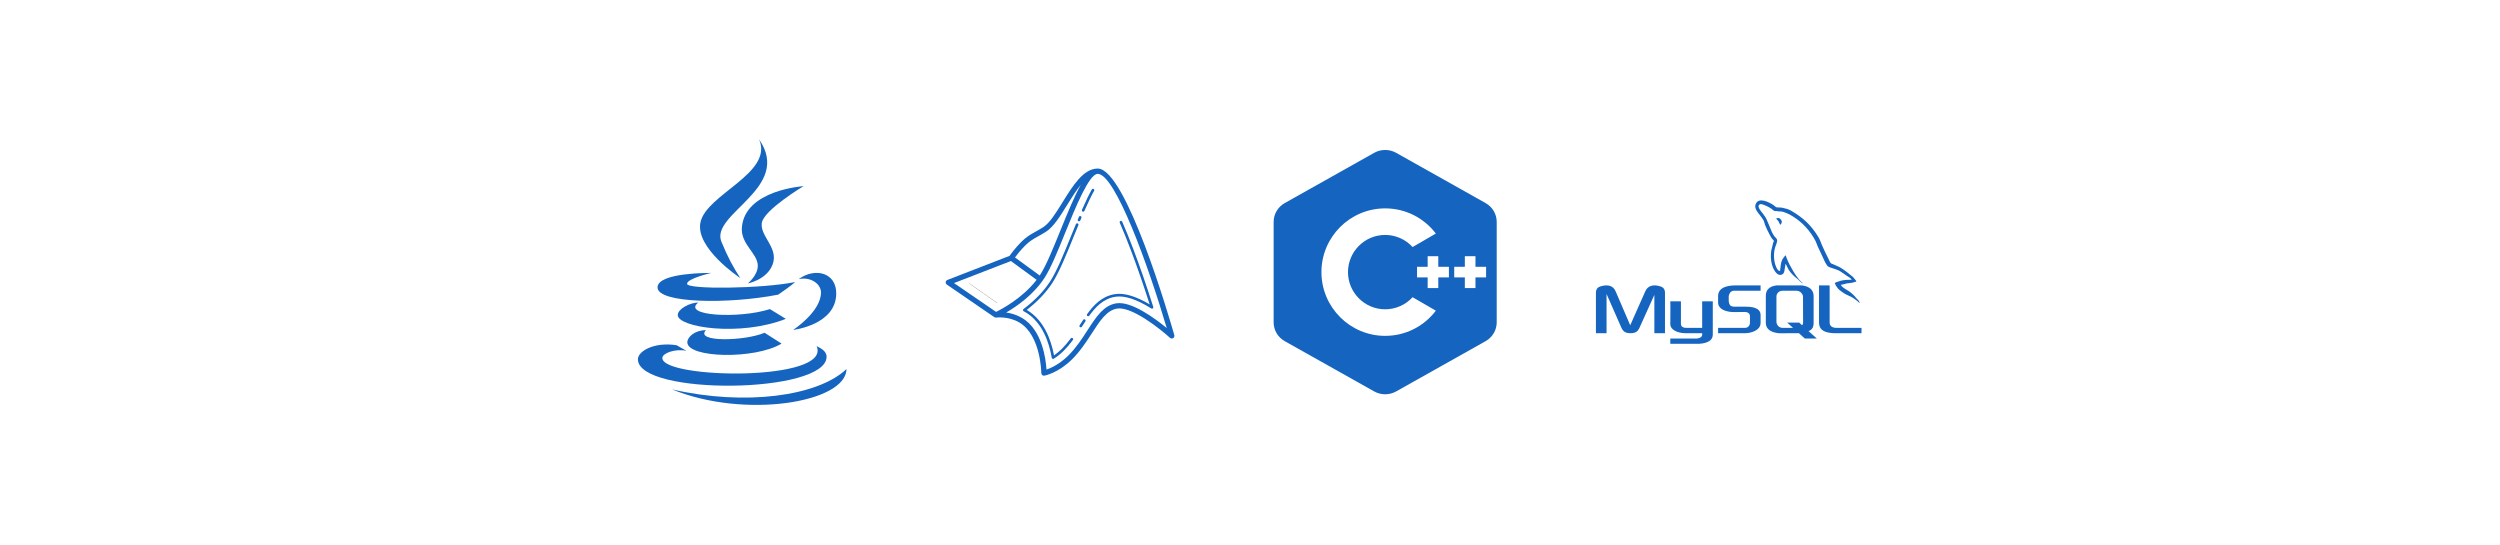
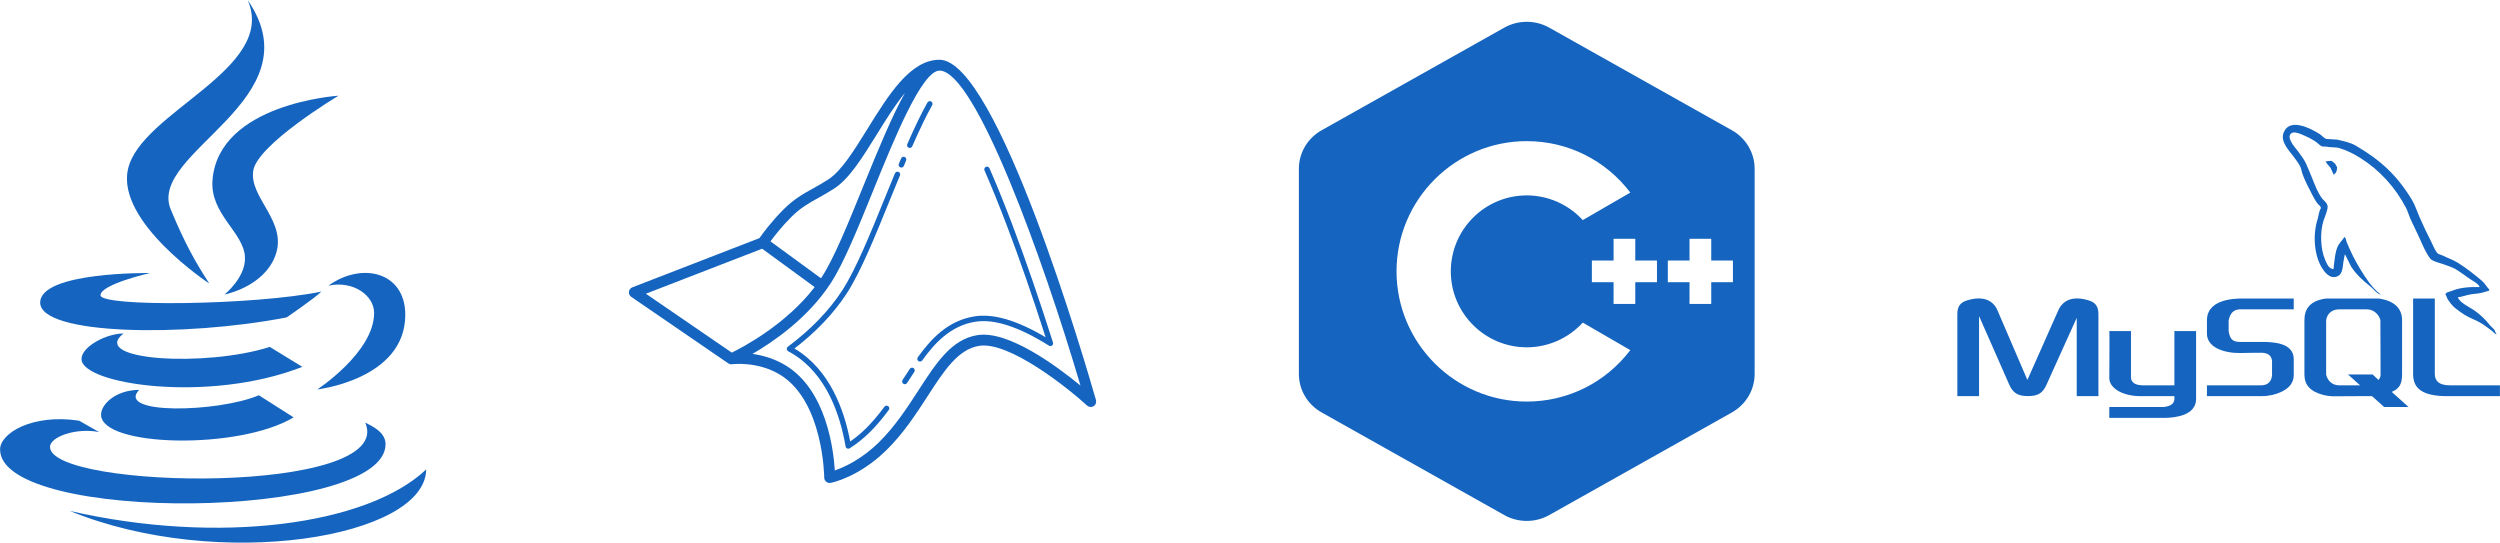
- <svg xmlns="http://www.w3.org/2000/svg" width="2220mm" height="483.289mm" viewBox="0 0 2220 483.289" version="1.1" id="svg5">
+ <svg xmlns="http://www.w3.org/2000/svg" width="34772.055mm" height="7548.615mm" viewBox="0 0 34772.055 7548.616" version="1.1" id="svg5">
  <defs id="defs2" />
-   <g id="layer1" transform="translate(994.4871,99.04171)">
-     <g id="g970" transform="matrix(4,0,0,4,-345.756,-427.8087)" style="stroke-width:0.25">
-       <g id="g876" transform="matrix(0.49,0,0,0.49,58.77851,72.72748)" style="stroke-width:0.51">
-         <g style="fill:#1565c0;fill-opacity:1;stroke-width:0.112" id="g833" transform="matrix(2.406418,0,0,2.406418,116.4657,82.44098)">
-           <path d="m 43.911,12.003 v 0 L 27.069,2.54 c -1.276,-0.717 -2.861,-0.717 -4.138,0 L 6.089,12.003 C 4.801,12.727 4,14.081 4,15.537 v 18.927 c 0,1.455 0.8,2.809 2.089,3.533 l 16.842,9.464 c 0.638,0.358 1.354,0.538 2.069,0.538 0.715,0 1.431,-0.179 2.069,-0.538 L 43.911,37.998 C 45.2,37.272 46,35.918 46,34.463 V 15.537 c 0,-1.456 -0.801,-2.81 -2.089,-3.534 z M 25,37 c -6.617,0 -12,-5.383 -12,-12 0,-6.617 5.383,-12 12,-12 3.78,0 7.275,1.755 9.542,4.741 l -4.38,2.536 C 28.844,18.837 26.973,18 25,18 c -3.86,0 -7,3.14 -7,7 0,3.86 3.14,7 7,7 1.973,0 3.844,-0.837 5.162,-2.277 l 4.38,2.536 C 32.275,35.245 28.78,37 25,37 Z M 37,26 h -2 v 2 h -2 v -2 h -2 v -2 h 2 v -2 h 2 v 2 h 2 z m 7,0 h -2 v 2 h -2 v -2 h -2 v -2 h 2 v -2 h 2 v 2 h 2 z" id="path824" style="fill:#1565c0;fill-opacity:1;stroke-width:0.112" />
+   <g id="layer1" transform="translate(17270.776,3631.704)">
+     <g id="g970" transform="matrix(128,0,0,128,-14637.002,-18110.568)" style="stroke-width:0.008">
+       <g id="g876" transform="matrix(0.49,0,0,0.49,58.77851,72.72748)" style="stroke-width:0.016">
+         <g style="fill:#1565c0;fill-opacity:1;stroke-width:0.004" id="g833" transform="matrix(2.406418,0,0,2.406418,116.4657,82.44098)">
+           <path d="m 43.911,12.003 v 0 L 27.069,2.54 c -1.276,-0.717 -2.861,-0.717 -4.138,0 L 6.089,12.003 C 4.801,12.727 4,14.081 4,15.537 v 18.927 c 0,1.455 0.8,2.809 2.089,3.533 l 16.842,9.464 c 0.638,0.358 1.354,0.538 2.069,0.538 0.715,0 1.431,-0.179 2.069,-0.538 L 43.911,37.998 C 45.2,37.272 46,35.918 46,34.463 V 15.537 c 0,-1.456 -0.801,-2.81 -2.089,-3.534 z M 25,37 c -6.617,0 -12,-5.383 -12,-12 0,-6.617 5.383,-12 12,-12 3.78,0 7.275,1.755 9.542,4.741 l -4.38,2.536 C 28.844,18.837 26.973,18 25,18 c -3.86,0 -7,3.14 -7,7 0,3.86 3.14,7 7,7 1.973,0 3.844,-0.837 5.162,-2.277 l 4.38,2.536 C 32.275,35.245 28.78,37 25,37 Z M 37,26 h -2 v 2 h -2 v -2 h -2 v -2 h 2 v -2 h 2 v 2 h 2 z m 7,0 h -2 v 2 h -2 v -2 h -2 v -2 h 2 v -2 h 2 v 2 h 2 z" id="path824" style="fill:#1565c0;fill-opacity:1;stroke-width:0.004" />
        </g>
-         <g style="fill:#1565c0;fill-opacity:1;stroke-width:0.112" id="g862" transform="matrix(2.406418,0,0,2.406418,-174.8456,82.44656)">
-           <path d="m 24.646,26.121 c -1.302,-2.014 -2.242,-3.68 -3.548,-6.817 -2.208,-5.306 13.433,-10.1 7.087,-19.306 2.75,6.363 -9.863,10.291 -11.034,15.593 -1.076,4.871 7.488,10.53 7.495,10.53 z" id="path835" style="fill:#1565c0;fill-opacity:1;stroke-width:0.112" />
-           <path d="m 24.942,16.583 c -0.251,3.148 2.903,4.828 2.993,7.119 0.073,1.871 -1.885,3.428 -1.885,3.428 0,0 3.552,-0.667 4.662,-3.524 1.231,-3.167 -2.386,-5.331 -2.019,-7.867 0.351,-2.426 7.858,-6.928 7.858,-6.928 0,0 -11.046,0.7 -11.609,7.772 z m 10.683,9.732 c 2.283,-0.492 4.211,0.904 4.211,2.515 0,3.624 -5.236,7.049 -5.236,7.049 0,0 8.108,-0.927 8.108,-6.881 0,-3.933 -3.983,-4.914 -7.083,-2.683 z" id="path837" style="fill:#1565c0;fill-opacity:1;stroke-width:0.112" />
-           <path d="m 31.779,29.24 c 0,0 2.529,-1.73 3.201,-2.376 -6.202,1.264 -20.36,1.432 -20.36,0.337 0,-1.009 4.563,-2.049 4.563,-2.049 0,0 -10.12,-0.139 -10.12,2.726 10e-4,2.991 13.252,3.202 22.716,1.362 z" id="path839" style="fill:#1565c0;fill-opacity:1;stroke-width:0.112" />
-           <path d="m 30.223,31.96 c -5.867,1.878 -16.685,1.276 -13.483,-1.238 -1.554,0 -3.87,1.202 -3.87,2.357 0,2.325 11.693,4.115 20.349,0.719 z" id="path841" style="fill:#1565c0;fill-opacity:1;stroke-width:0.112" />
-           <path d="m 18.18,35.922 c -2.128,0 -3.509,1.315 -3.509,2.28 0,2.985 12.708,3.286 17.744,0.251 l -3.2,-2.037 C 25.454,38.007 16.008,38.222 18.18,35.922 Z" id="path843" style="fill:#1565c0;fill-opacity:1;stroke-width:0.112" />
-           <path d="m 40.89,40.924 c 0,-1.167 -1.374,-1.721 -1.87,-1.986 2.901,6.718 -29.052,6.196 -29.052,2.233 0,-0.904 2.347,-1.787 4.525,-1.365 L 12.645,38.757 C 8.31,38.102 5.366,39.928 5.366,41.405 5.365,48.281 40.89,47.95 40.89,40.924 Z" id="path845" style="fill:#1565c0;fill-opacity:1;stroke-width:0.112" />
-           <path d="m 44.635,43.25 c -5.4,5.119 -19.089,6.984 -32.853,3.823 13.763,5.631 32.785,2.463 32.853,-3.823 z" id="path847" style="fill:#1565c0;fill-opacity:1;stroke-width:0.112" />
+         <g style="fill:#1565c0;fill-opacity:1;stroke-width:0.004" id="g862" transform="matrix(2.406418,0,0,2.406418,-174.8456,82.44656)">
+           <path d="m 24.646,26.121 c -1.302,-2.014 -2.242,-3.68 -3.548,-6.817 -2.208,-5.306 13.433,-10.1 7.087,-19.306 2.75,6.363 -9.863,10.291 -11.034,15.593 -1.076,4.871 7.488,10.53 7.495,10.53 z" id="path835" style="fill:#1565c0;fill-opacity:1;stroke-width:0.004" />
+           <path d="m 24.942,16.583 c -0.251,3.148 2.903,4.828 2.993,7.119 0.073,1.871 -1.885,3.428 -1.885,3.428 0,0 3.552,-0.667 4.662,-3.524 1.231,-3.167 -2.386,-5.331 -2.019,-7.867 0.351,-2.426 7.858,-6.928 7.858,-6.928 0,0 -11.046,0.7 -11.609,7.772 z m 10.683,9.732 c 2.283,-0.492 4.211,0.904 4.211,2.515 0,3.624 -5.236,7.049 -5.236,7.049 0,0 8.108,-0.927 8.108,-6.881 0,-3.933 -3.983,-4.914 -7.083,-2.683 z" id="path837" style="fill:#1565c0;fill-opacity:1;stroke-width:0.004" />
+           <path d="m 31.779,29.24 c 0,0 2.529,-1.73 3.201,-2.376 -6.202,1.264 -20.36,1.432 -20.36,0.337 0,-1.009 4.563,-2.049 4.563,-2.049 0,0 -10.12,-0.139 -10.12,2.726 10e-4,2.991 13.252,3.202 22.716,1.362 z" id="path839" style="fill:#1565c0;fill-opacity:1;stroke-width:0.004" />
+           <path d="m 30.223,31.96 c -5.867,1.878 -16.685,1.276 -13.483,-1.238 -1.554,0 -3.87,1.202 -3.87,2.357 0,2.325 11.693,4.115 20.349,0.719 z" id="path841" style="fill:#1565c0;fill-opacity:1;stroke-width:0.004" />
+           <path d="m 18.18,35.922 c -2.128,0 -3.509,1.315 -3.509,2.28 0,2.985 12.708,3.286 17.744,0.251 l -3.2,-2.037 C 25.454,38.007 16.008,38.222 18.18,35.922 Z" id="path843" style="fill:#1565c0;fill-opacity:1;stroke-width:0.004" />
+           <path d="m 40.89,40.924 c 0,-1.167 -1.374,-1.721 -1.87,-1.986 2.901,6.718 -29.052,6.196 -29.052,2.233 0,-0.904 2.347,-1.787 4.525,-1.365 L 12.645,38.757 C 8.31,38.102 5.366,39.928 5.366,41.405 5.365,48.281 40.89,47.95 40.89,40.924 Z" id="path845" style="fill:#1565c0;fill-opacity:1;stroke-width:0.004" />
+           <path d="m 44.635,43.25 c -5.4,5.119 -19.089,6.984 -32.853,3.823 13.763,5.631 32.785,2.463 32.853,-3.823 z" id="path847" style="fill:#1565c0;fill-opacity:1;stroke-width:0.004" />
        </g>
-         <g style="fill:#1565c0;fill-opacity:1;stroke-width:0.112" id="g894" transform="matrix(1.203209,0,0,1.203209,-29.70455,83.6457)">
-           <path d="M 92.087,72.725 C 90.252,66.305 73.86,10 63.25,10 c -5.383,0 -9.383,6.454 -13.251,12.696 -2.481,4.004 -4.825,7.786 -7.208,9.336 -1.034,0.673 -1.965,1.19 -2.865,1.69 -1.808,1.004 -3.515,1.953 -5.415,3.854 -2.288,2.287 -3.926,4.543 -4.453,5.299 L 6.639,51.942 c -0.346,0.134 -0.589,0.449 -0.632,0.817 -0.043,0.368 0.122,0.73 0.428,0.94 L 24.31,65.95 24.313,65.945 c 0.2,0.137 0.446,0.205 0.699,0.171 0.045,-0.006 4.631,-0.601 8.789,1.894 8.058,4.834 8.199,18.852 8.199,18.993 10e-4,0.296 0.134,0.578 0.362,0.767 C 42.543,87.92 42.77,88 43,88 c 0.062,0 0.122,-0.005 0.183,-0.017 0.211,-0.039 5.209,-1.017 10.375,-6.125 3.115,-3.081 5.441,-6.676 7.493,-9.848 3.008,-4.65 5.605,-8.666 9.508,-9.283 5.492,-0.87 16.224,7.653 19.891,11.01 0.33,0.302 0.819,0.348 1.202,0.113 0.379,-0.235 0.557,-0.694 0.435,-1.125 z M 35.925,38.99 c 1.703,-1.703 3.218,-2.545 4.973,-3.52 0.93,-0.517 1.892,-1.051 2.984,-1.762 2.757,-1.793 5.215,-5.76 7.817,-9.958 1.683,-2.715 3.393,-5.466 5.176,-7.627 -2.265,4.03 -4.73,9.912 -7.708,17.257 -2.745,6.77 -5.337,13.164 -7.618,16.675 -0.048,0.074 -0.099,0.145 -0.147,0.218 l -9.308,-6.802 c 0.717,-0.978 2.085,-2.736 3.831,-4.481 z M 24.967,63.975 9.13,53.123 30.558,44.826 40.239,51.9 c -5.316,6.924 -13.23,11.08 -15.272,12.075 z m 45.279,-3.224 c -4.784,0.757 -7.606,5.12 -10.874,10.172 -1.997,3.086 -4.26,6.584 -7.221,9.512 -3.299,3.262 -6.543,4.69 -8.2,5.255 C 43.721,81.87 42.398,70.835 34.83,66.294 32.731,65.035 30.562,64.46 28.775,64.214 32.702,61.941 39.055,57.564 43.226,51.143 45.611,47.471 48.238,40.991 51.02,34.13 54.807,24.791 59.992,12 63.25,12 69.801,12 82.231,46.33 89.228,70.05 84.85,66.453 75.932,59.849 70.246,60.751 Z" id="path864" style="fill:#1565c0;fill-opacity:1;stroke-width:0.112" />
-           <path d="m 57.765,26.25 c -0.067,0 -0.136,-0.014 -0.201,-0.042 -0.253,-0.111 -0.367,-0.406 -0.257,-0.659 1.458,-3.323 2.675,-5.833 3.721,-7.671 0.136,-0.24 0.44,-0.325 0.682,-0.188 0.24,0.136 0.324,0.442 0.188,0.682 -1.028,1.809 -2.23,4.288 -3.674,7.579 -0.083,0.187 -0.267,0.299 -0.459,0.299 z" id="path866" style="fill:#1565c0;fill-opacity:1;stroke-width:0.112" />
-           <path d="m 56.213,29.875 c -0.064,0 -0.131,-0.013 -0.193,-0.039 -0.255,-0.107 -0.375,-0.4 -0.268,-0.655 l 0.423,-1.001 c 0.107,-0.255 0.399,-0.372 0.655,-0.266 0.254,0.108 0.373,0.401 0.265,0.655 l -0.421,0.999 c -0.08,0.192 -0.266,0.307 -0.461,0.307 z" id="path868" style="fill:#1565c0;fill-opacity:1;stroke-width:0.112" />
-           <path d="m 46.432,81.686 c -0.069,0 -0.139,-0.014 -0.204,-0.043 C 46.076,81.575 45.967,81.435 45.939,81.27 44.965,75.564 42.47,67.963 36.117,64.151 35.868,64.002 35.618,63.86 35.369,63.727 c -0.151,-0.081 -0.25,-0.232 -0.264,-0.403 -0.013,-0.17 0.063,-0.336 0.199,-0.438 4.226,-3.158 7.597,-6.65 10.02,-10.38 2.516,-3.874 5.186,-10.461 8.014,-17.436 0.403,-0.997 0.824,-2.014 1.282,-3.123 l 0.419,-1.013 c 0.105,-0.255 0.397,-0.374 0.652,-0.271 0.256,0.105 0.377,0.398 0.271,0.653 l -0.418,1.013 c -0.458,1.107 -0.878,2.123 -1.281,3.117 -2.846,7.02 -5.533,13.65 -8.102,17.604 -2.368,3.647 -5.612,7.067 -9.648,10.173 0.039,0.023 0.078,0.046 0.117,0.07 6.401,3.84 9.062,11.245 10.16,17.059 1.012,-0.693 1.984,-1.5 2.9,-2.406 1.135,-1.122 2.248,-2.428 3.405,-3.994 0.166,-0.222 0.48,-0.268 0.699,-0.104 0.223,0.164 0.27,0.477 0.105,0.699 -1.188,1.607 -2.335,2.952 -3.507,4.11 -1.154,1.142 -2.397,2.135 -3.695,2.952 -0.08,0.051 -0.173,0.077 -0.265,0.077 z" id="path870" style="fill:#1565c0;fill-opacity:1;stroke-width:0.112" />
-           <path fill="#000000" d="m 58.186,67.25 c -0.445,0.671 -0.888,1.355 -1.334,2.044" id="path872" style="fill:#1565c0;fill-opacity:1;stroke-width:0.112" />
-           <path d="m 56.853,69.794 c -0.094,0 -0.188,-0.026 -0.271,-0.08 -0.231,-0.15 -0.298,-0.459 -0.148,-0.691 0.446,-0.691 0.89,-1.376 1.338,-2.049 0.152,-0.231 0.463,-0.292 0.693,-0.14 0.229,0.153 0.292,0.463 0.139,0.693 -0.444,0.669 -0.886,1.352 -1.33,2.039 -0.097,0.147 -0.258,0.228 -0.421,0.228 z" id="path874" style="fill:#1565c0;fill-opacity:1;stroke-width:0.112" />
-           <path d="m 59.651,65.625 c -0.102,0 -0.204,-0.031 -0.293,-0.095 -0.224,-0.162 -0.274,-0.475 -0.112,-0.698 2.378,-3.286 5.479,-6.751 10.453,-7.537 3.479,-0.555 7.834,0.723 13.106,3.852 -2.395,-7.483 -4.786,-14.379 -7.116,-20.514 -1.432,-3.77 -2.826,-7.213 -4.146,-10.234 -0.11,-0.253 0.005,-0.548 0.258,-0.658 0.254,-0.111 0.548,0.004 0.658,0.258 1.327,3.036 2.729,6.495 4.166,10.279 2.468,6.5 5.005,13.849 7.541,21.843 0.063,0.2 -0.005,0.418 -0.171,0.547 -0.165,0.128 -0.395,0.14 -0.571,0.028 -5.565,-3.497 -10.084,-4.964 -13.568,-4.413 -4.612,0.729 -7.542,4.017 -9.799,7.136 -0.098,0.134 -0.251,0.206 -0.406,0.206 z" id="path876" style="fill:#1565c0;fill-opacity:1;stroke-width:0.112" />
-           <line x1="14.875" x2="25.375" y1="53.25" y2="60.625" fill="#000000" stroke="#000000" stroke-linecap="round" stroke-linejoin="round" stroke-miterlimit="10" id="line878" style="fill:#1565c0;fill-opacity:1;stroke-width:0.056" />
+         <g style="fill:#1565c0;fill-opacity:1;stroke-width:0.004" id="g894" transform="matrix(1.203209,0,0,1.203209,-29.70455,83.6457)">
+           <path d="M 92.087,72.725 C 90.252,66.305 73.86,10 63.25,10 c -5.383,0 -9.383,6.454 -13.251,12.696 -2.481,4.004 -4.825,7.786 -7.208,9.336 -1.034,0.673 -1.965,1.19 -2.865,1.69 -1.808,1.004 -3.515,1.953 -5.415,3.854 -2.288,2.287 -3.926,4.543 -4.453,5.299 L 6.639,51.942 c -0.346,0.134 -0.589,0.449 -0.632,0.817 -0.043,0.368 0.122,0.73 0.428,0.94 L 24.31,65.95 24.313,65.945 c 0.2,0.137 0.446,0.205 0.699,0.171 0.045,-0.006 4.631,-0.601 8.789,1.894 8.058,4.834 8.199,18.852 8.199,18.993 10e-4,0.296 0.134,0.578 0.362,0.767 C 42.543,87.92 42.77,88 43,88 c 0.062,0 0.122,-0.005 0.183,-0.017 0.211,-0.039 5.209,-1.017 10.375,-6.125 3.115,-3.081 5.441,-6.676 7.493,-9.848 3.008,-4.65 5.605,-8.666 9.508,-9.283 5.492,-0.87 16.224,7.653 19.891,11.01 0.33,0.302 0.819,0.348 1.202,0.113 0.379,-0.235 0.557,-0.694 0.435,-1.125 z M 35.925,38.99 c 1.703,-1.703 3.218,-2.545 4.973,-3.52 0.93,-0.517 1.892,-1.051 2.984,-1.762 2.757,-1.793 5.215,-5.76 7.817,-9.958 1.683,-2.715 3.393,-5.466 5.176,-7.627 -2.265,4.03 -4.73,9.912 -7.708,17.257 -2.745,6.77 -5.337,13.164 -7.618,16.675 -0.048,0.074 -0.099,0.145 -0.147,0.218 l -9.308,-6.802 c 0.717,-0.978 2.085,-2.736 3.831,-4.481 z M 24.967,63.975 9.13,53.123 30.558,44.826 40.239,51.9 c -5.316,6.924 -13.23,11.08 -15.272,12.075 z m 45.279,-3.224 c -4.784,0.757 -7.606,5.12 -10.874,10.172 -1.997,3.086 -4.26,6.584 -7.221,9.512 -3.299,3.262 -6.543,4.69 -8.2,5.255 C 43.721,81.87 42.398,70.835 34.83,66.294 32.731,65.035 30.562,64.46 28.775,64.214 32.702,61.941 39.055,57.564 43.226,51.143 45.611,47.471 48.238,40.991 51.02,34.13 54.807,24.791 59.992,12 63.25,12 69.801,12 82.231,46.33 89.228,70.05 84.85,66.453 75.932,59.849 70.246,60.751 Z" id="path864" style="fill:#1565c0;fill-opacity:1;stroke-width:0.004" />
+           <path d="m 57.765,26.25 c -0.067,0 -0.136,-0.014 -0.201,-0.042 -0.253,-0.111 -0.367,-0.406 -0.257,-0.659 1.458,-3.323 2.675,-5.833 3.721,-7.671 0.136,-0.24 0.44,-0.325 0.682,-0.188 0.24,0.136 0.324,0.442 0.188,0.682 -1.028,1.809 -2.23,4.288 -3.674,7.579 -0.083,0.187 -0.267,0.299 -0.459,0.299 z" id="path866" style="fill:#1565c0;fill-opacity:1;stroke-width:0.004" />
+           <path d="m 56.213,29.875 c -0.064,0 -0.131,-0.013 -0.193,-0.039 -0.255,-0.107 -0.375,-0.4 -0.268,-0.655 l 0.423,-1.001 c 0.107,-0.255 0.399,-0.372 0.655,-0.266 0.254,0.108 0.373,0.401 0.265,0.655 l -0.421,0.999 c -0.08,0.192 -0.266,0.307 -0.461,0.307 z" id="path868" style="fill:#1565c0;fill-opacity:1;stroke-width:0.004" />
+           <path d="m 46.432,81.686 c -0.069,0 -0.139,-0.014 -0.204,-0.043 C 46.076,81.575 45.967,81.435 45.939,81.27 44.965,75.564 42.47,67.963 36.117,64.151 35.868,64.002 35.618,63.86 35.369,63.727 c -0.151,-0.081 -0.25,-0.232 -0.264,-0.403 -0.013,-0.17 0.063,-0.336 0.199,-0.438 4.226,-3.158 7.597,-6.65 10.02,-10.38 2.516,-3.874 5.186,-10.461 8.014,-17.436 0.403,-0.997 0.824,-2.014 1.282,-3.123 l 0.419,-1.013 c 0.105,-0.255 0.397,-0.374 0.652,-0.271 0.256,0.105 0.377,0.398 0.271,0.653 l -0.418,1.013 c -0.458,1.107 -0.878,2.123 -1.281,3.117 -2.846,7.02 -5.533,13.65 -8.102,17.604 -2.368,3.647 -5.612,7.067 -9.648,10.173 0.039,0.023 0.078,0.046 0.117,0.07 6.401,3.84 9.062,11.245 10.16,17.059 1.012,-0.693 1.984,-1.5 2.9,-2.406 1.135,-1.122 2.248,-2.428 3.405,-3.994 0.166,-0.222 0.48,-0.268 0.699,-0.104 0.223,0.164 0.27,0.477 0.105,0.699 -1.188,1.607 -2.335,2.952 -3.507,4.11 -1.154,1.142 -2.397,2.135 -3.695,2.952 -0.08,0.051 -0.173,0.077 -0.265,0.077 z" id="path870" style="fill:#1565c0;fill-opacity:1;stroke-width:0.004" />
+           <path fill="#000000" d="m 58.186,67.25 c -0.445,0.671 -0.888,1.355 -1.334,2.044" id="path872" style="fill:#1565c0;fill-opacity:1;stroke-width:0.004" />
+           <path d="m 56.853,69.794 c -0.094,0 -0.188,-0.026 -0.271,-0.08 -0.231,-0.15 -0.298,-0.459 -0.148,-0.691 0.446,-0.691 0.89,-1.376 1.338,-2.049 0.152,-0.231 0.463,-0.292 0.693,-0.14 0.229,0.153 0.292,0.463 0.139,0.693 -0.444,0.669 -0.886,1.352 -1.33,2.039 -0.097,0.147 -0.258,0.228 -0.421,0.228 z" id="path874" style="fill:#1565c0;fill-opacity:1;stroke-width:0.004" />
+           <path d="m 59.651,65.625 c -0.102,0 -0.204,-0.031 -0.293,-0.095 -0.224,-0.162 -0.274,-0.475 -0.112,-0.698 2.378,-3.286 5.479,-6.751 10.453,-7.537 3.479,-0.555 7.834,0.723 13.106,3.852 -2.395,-7.483 -4.786,-14.379 -7.116,-20.514 -1.432,-3.77 -2.826,-7.213 -4.146,-10.234 -0.11,-0.253 0.005,-0.548 0.258,-0.658 0.254,-0.111 0.548,0.004 0.658,0.258 1.327,3.036 2.729,6.495 4.166,10.279 2.468,6.5 5.005,13.849 7.541,21.843 0.063,0.2 -0.005,0.418 -0.171,0.547 -0.165,0.128 -0.395,0.14 -0.571,0.028 -5.565,-3.497 -10.084,-4.964 -13.568,-4.413 -4.612,0.729 -7.542,4.017 -9.799,7.136 -0.098,0.134 -0.251,0.206 -0.406,0.206 z" id="path876" style="fill:#1565c0;fill-opacity:1;stroke-width:0.004" />
+           <line x1="14.875" x2="25.375" y1="53.25" y2="60.625" fill="#000000" stroke="#000000" stroke-linecap="round" stroke-linejoin="round" stroke-miterlimit="10" id="line878" style="fill:#1565c0;fill-opacity:1;stroke-width:0.002" />
        </g>
-         <g style="fill:#1565c0;fill-opacity:1;stroke-width:0.112" id="g923" transform="matrix(2.406418,0,0,2.406418,272.1159,90.8676)">
-           <path d="m -0.738,-88.593 h 2 v -7.381 l 2.778,6.31 c 0.343,0.787 0.811,1.065 1.731,1.065 0.92,0 1.37,-0.278 1.713,-1.065 l 2.778,-6.148 v 7.219 h 2 v -7.561 c 0,-0.726 -0.289,-1.078 -0.884,-1.259 -1.424,-0.448 -2.38,-0.061 -2.813,0.908 l -2.849,6.417 -2.759,-6.417 c -0.415,-0.969 -1.388,-1.356 -2.813,-0.908 -0.595,0.181 -0.884,0.533 -0.884,1.259 v 7.561 z" transform="translate(0.738,121.593)" id="path896" style="fill:#1565c0;fill-opacity:1;stroke-width:0.112" />
-           <path d="m -86.444,-115.416 h 2 v 4.224 c -0.016,0.208 0.067,0.761 1.031,0.776 0.492,0.008 2.939,0 2.969,0 v -5 h 2 c 0.008,0 0,6.217 0,6.243 0.01,1.533 -1.904,1.731 -2.785,1.757 h -5.215 v -1 c 0.01,0 4.987,10e-4 5.001,0 1.133,-0.12 0.999,-0.744 0.999,-0.933 v -0.067 h -3.137 c -1.74,-0.016 -2.849,-0.782 -2.862,-1.656 -0.001,-0.081 0.038,-4.306 -0.001,-4.344 z" transform="translate(100.444,142.416)" id="path898" style="fill:#1565c0;fill-opacity:1;stroke-width:0.112" />
-           <path d="m -148.496,-91.557 h 5.008 c 0.656,0 1.294,-0.137 1.8,-0.375 0.844,-0.387 1.192,-0.912 1.192,-1.6 v -1.425 c 0,-1.538 -1.906,-1.6 -3,-1.6 h -2 c -0.787,0 -0.906,-0.475 -1,-1 v -1 c 0.094,-0.4 0.269,-0.938 0.962,-1 0.805,0 5.038,0 5.038,0 v -1 h -4.756 c -0.787,0 -3.244,0.094 -3.244,2 v 1.237 c 0,0.875 0.769,1.588 2.438,1.763 0.188,0.012 0.375,0.025 0.562,0.025 0,0 1.944,-0.038 2,-0.025 1.125,0 1,0.875 1,1 v 1 c 0,0.138 -0.031,1 -1.011,1 -0.075,0 -4.989,0 -4.989,0 z" transform="translate(171.496,124.557)" id="path900" style="fill:#1565c0;fill-opacity:1;stroke-width:0.112" />
-           <path d="m -266.656,-93.599 c 0,1.207 0.682,1.884 2.492,2.02 0.169,0.011 0.339,0.022 0.508,0.022 h 5 v -1 h -4.62 c -1.032,0 -1.38,-0.433 -1.38,-1.053 v -6.947 h -2 z" transform="translate(308.656,124.557)" id="path902" style="fill:#1565c0;fill-opacity:1;stroke-width:0.112" />
-           <path d="m -204.757,-93.666 v -5 c 0,-1.063 0.521,-1.796 1.996,-2 h 0.7 3.591 0.547 c 1.475,0.204 2.167,0.937 2.167,2 v 4.981 c 0,0.862 -0.224,1.324 -0.954,1.624 l 1.549,1.394 h -2.25 l -1.115,-1 h -1.309 l -2.225,0.013 c -0.322,0 -0.661,-0.045 -1.034,-0.147 -1.12,-0.305 -1.663,-0.893 -1.663,-1.865 z m 2,0 c 0.102,0.486 0.493,1 1.188,1 h 1.942 l -1.113,-1 h 2.266 l 0.541,0.502 c 0,0 0.194,-0.158 0.194,-0.502 0,-0.344 -0.017,-5 -0.017,-5 -0.102,-0.452 -0.56,-1 -1.238,-1 h -2.574 c -0.78,0 -1.188,0.571 -1.188,1.102 v 4.898 z" transform="translate(236.74,124.666)" id="path904" style="fill:#1565c0;fill-opacity:1;stroke-width:0.112" />
-           <path d="m -193.466,27.589 c -1.074,-0.029 -1.894,0.071 -2.595,0.366 -0.199,0.084 -0.517,0.086 -0.55,0.336 0.109,0.115 0.126,0.286 0.214,0.427 0.167,0.271 0.45,0.634 0.702,0.824 0.276,0.208 0.56,0.431 0.855,0.611 0.525,0.32 1.112,0.503 1.618,0.824 0.298,0.189 0.594,0.428 0.885,0.641 0.144,0.106 0.24,0.27 0.427,0.336 0,-0.01 0,-0.02 0,-0.03 -0.098,-0.125 -0.124,-0.297 -0.214,-0.428 -0.132,-0.132 -0.265,-0.265 -0.397,-0.397 -0.388,-0.515 -0.881,-0.968 -1.404,-1.343 -0.418,-0.3 -1.352,-0.705 -1.527,-1.191 -0.01,-0.01 -0.02,-0.02 -0.031,-0.031 0.296,-0.033 0.643,-0.141 0.916,-0.214 0.459,-0.123 0.869,-0.091 1.343,-0.214 0.214,-0.061 0.427,-0.122 0.641,-0.183 0,-0.041 0,-0.081 0,-0.122 -0.24,-0.246 -0.411,-0.571 -0.672,-0.794 -0.684,-0.582 -1.43,-1.164 -2.198,-1.649 -0.426,-0.269 -0.953,-0.444 -1.404,-0.672 -0.152,-0.077 -0.419,-0.117 -0.519,-0.244 -0.237,-0.302 -0.366,-0.686 -0.549,-1.038 -0.383,-0.738 -0.76,-1.544 -1.099,-2.32 -0.232,-0.529 -0.383,-1.052 -0.672,-1.527 -1.386,-2.279 -2.879,-3.655 -5.19,-5.007 -0.492,-0.288 -1.084,-0.401 -1.71,-0.55 -0.336,-0.02 -0.672,-0.041 -1.008,-0.061 -0.205,-0.086 -0.418,-0.336 -0.611,-0.458 -0.766,-0.484 -2.73,-1.536 -3.297,-0.153 -0.358,0.873 0.535,1.725 0.855,2.168 0.224,0.31 0.511,0.658 0.672,1.008 0.105,0.229 0.124,0.459 0.214,0.702 0.222,0.598 0.573,1.279 0.86,1.832 0.145,0.28 0.305,0.574 0.489,0.824 0.112,0.153 0.305,0.221 0.336,0.458 -0.189,0.264 -0.199,0.673 -0.305,1.008 -0.477,1.505 -0.297,3.375 0.397,4.488 0.213,0.342 0.715,1.075 1.404,0.794 0.603,-0.246 0.469,-1.007 0.641,-1.679 0.039,-0.152 0.015,-0.264 0.092,-0.366 0,0.01 0,0.02 0,0.031 0.183,0.366 0.366,0.733 0.55,1.099 0.407,0.655 1.129,1.34 1.74,1.802 0.317,0.24 0.567,0.654 0.977,0.794 0,-0.01 0,-0.02 0,-0.031 -0.01,0 -0.02,0 -0.031,0 -0.079,-0.124 -0.204,-0.175 -0.305,-0.275 -0.239,-0.234 -0.505,-0.525 -0.702,-0.794 -0.556,-0.755 -1.048,-1.582 -1.496,-2.443 -0.214,-0.411 -0.4,-0.864 -0.58,-1.282 -0.07,-0.161 -0.069,-0.405 -0.214,-0.489 -0.198,0.306 -0.488,0.554 -0.641,0.916 -0.244,0.578 -0.276,1.284 -0.366,2.015 -0.054,0.019 -0.03,0.006 -0.061,0.03 -0.425,-0.103 -0.575,-0.54 -0.733,-0.916 -0.4,-0.95 -0.474,-2.479 -0.122,-3.572 0.091,-0.283 0.502,-1.174 0.336,-1.435 -0.079,-0.261 -0.342,-0.412 -0.488,-0.611 -0.182,-0.246 -0.363,-0.571 -0.489,-0.855 -0.327,-0.741 -0.638,-1.602 -0.982,-2.351 -0.165,-0.358 -0.443,-0.72 -0.672,-1.038 -0.253,-0.352 -0.537,-0.612 -0.733,-1.038 -0.07,-0.151 -0.165,-0.394 -0.061,-0.55 0.033,-0.105 0.079,-0.149 0.183,-0.183 0.177,-0.137 0.67,0.045 0.855,0.122 0.49,0.203 0.898,0.397 1.313,0.672 0.199,0.132 0.4,0.387 0.641,0.458 0.092,0 0.183,0 0.275,0 0.43,0.099 0.911,0.031 1.313,0.153 0.71,0.216 1.346,0.551 1.923,0.916 1.76,1.111 3.199,2.693 4.183,4.58 0.158,0.304 0.227,0.594 0.366,0.916 0.281,0.65 0.636,1.319 0.916,1.954 0.279,0.634 0.552,1.274 0.947,1.802 0.208,0.277 1.01,0.426 1.374,0.58 0.255,0.108 0.674,0.22 0.916,0.366 0.462,0.279 0.91,0.611 1.343,0.916 0.217,0.154 0.883,0.489 0.916,0.765 z" transform="translate(241.59,-4.643)" id="path906" style="fill:#1565c0;fill-opacity:1;stroke-width:0.112" />
-           <path d="m -238.028,-13.489 c -0.224,-0.004 -0.382,0.024 -0.55,0.061 0,0.01 0,0.02 0,0.031 0.01,0 0.02,0 0.031,0 0.107,0.219 0.295,0.361 0.427,0.55 0.102,0.214 0.203,0.427 0.305,0.641 0.01,-0.01 0.02,-0.02 0.03,-0.03 0.189,-0.133 0.276,-0.346 0.275,-0.672 -0.076,-0.08 -0.087,-0.18 -0.153,-0.275 -0.086,-0.128 -0.255,-0.2 -0.365,-0.306 z" transform="translate(272.504,24.803)" id="path908" style="fill:#1565c0;fill-opacity:1;stroke-width:0.112" />
+         <g style="fill:#1565c0;fill-opacity:1;stroke-width:0.004" id="g923" transform="matrix(2.406418,0,0,2.406418,272.1159,90.8676)">
+           <path d="m -0.738,-88.593 h 2 v -7.381 l 2.778,6.31 c 0.343,0.787 0.811,1.065 1.731,1.065 0.92,0 1.37,-0.278 1.713,-1.065 l 2.778,-6.148 v 7.219 h 2 v -7.561 c 0,-0.726 -0.289,-1.078 -0.884,-1.259 -1.424,-0.448 -2.38,-0.061 -2.813,0.908 l -2.849,6.417 -2.759,-6.417 c -0.415,-0.969 -1.388,-1.356 -2.813,-0.908 -0.595,0.181 -0.884,0.533 -0.884,1.259 v 7.561 z" transform="translate(0.738,121.593)" id="path896" style="fill:#1565c0;fill-opacity:1;stroke-width:0.004" />
+           <path d="m -86.444,-115.416 h 2 v 4.224 c -0.016,0.208 0.067,0.761 1.031,0.776 0.492,0.008 2.939,0 2.969,0 v -5 h 2 c 0.008,0 0,6.217 0,6.243 0.01,1.533 -1.904,1.731 -2.785,1.757 h -5.215 v -1 c 0.01,0 4.987,10e-4 5.001,0 1.133,-0.12 0.999,-0.744 0.999,-0.933 v -0.067 h -3.137 c -1.74,-0.016 -2.849,-0.782 -2.862,-1.656 -0.001,-0.081 0.038,-4.306 -0.001,-4.344 z" transform="translate(100.444,142.416)" id="path898" style="fill:#1565c0;fill-opacity:1;stroke-width:0.004" />
+           <path d="m -148.496,-91.557 h 5.008 c 0.656,0 1.294,-0.137 1.8,-0.375 0.844,-0.387 1.192,-0.912 1.192,-1.6 v -1.425 c 0,-1.538 -1.906,-1.6 -3,-1.6 h -2 c -0.787,0 -0.906,-0.475 -1,-1 v -1 c 0.094,-0.4 0.269,-0.938 0.962,-1 0.805,0 5.038,0 5.038,0 v -1 h -4.756 c -0.787,0 -3.244,0.094 -3.244,2 v 1.237 c 0,0.875 0.769,1.588 2.438,1.763 0.188,0.012 0.375,0.025 0.562,0.025 0,0 1.944,-0.038 2,-0.025 1.125,0 1,0.875 1,1 v 1 c 0,0.138 -0.031,1 -1.011,1 -0.075,0 -4.989,0 -4.989,0 z" transform="translate(171.496,124.557)" id="path900" style="fill:#1565c0;fill-opacity:1;stroke-width:0.004" />
+           <path d="m -266.656,-93.599 c 0,1.207 0.682,1.884 2.492,2.02 0.169,0.011 0.339,0.022 0.508,0.022 h 5 v -1 h -4.62 c -1.032,0 -1.38,-0.433 -1.38,-1.053 v -6.947 h -2 z" transform="translate(308.656,124.557)" id="path902" style="fill:#1565c0;fill-opacity:1;stroke-width:0.004" />
+           <path d="m -204.757,-93.666 v -5 c 0,-1.063 0.521,-1.796 1.996,-2 h 0.7 3.591 0.547 c 1.475,0.204 2.167,0.937 2.167,2 v 4.981 c 0,0.862 -0.224,1.324 -0.954,1.624 l 1.549,1.394 h -2.25 l -1.115,-1 h -1.309 l -2.225,0.013 c -0.322,0 -0.661,-0.045 -1.034,-0.147 -1.12,-0.305 -1.663,-0.893 -1.663,-1.865 z m 2,0 c 0.102,0.486 0.493,1 1.188,1 h 1.942 l -1.113,-1 h 2.266 l 0.541,0.502 c 0,0 0.194,-0.158 0.194,-0.502 0,-0.344 -0.017,-5 -0.017,-5 -0.102,-0.452 -0.56,-1 -1.238,-1 h -2.574 c -0.78,0 -1.188,0.571 -1.188,1.102 v 4.898 z" transform="translate(236.74,124.666)" id="path904" style="fill:#1565c0;fill-opacity:1;stroke-width:0.004" />
+           <path d="m -193.466,27.589 c -1.074,-0.029 -1.894,0.071 -2.595,0.366 -0.199,0.084 -0.517,0.086 -0.55,0.336 0.109,0.115 0.126,0.286 0.214,0.427 0.167,0.271 0.45,0.634 0.702,0.824 0.276,0.208 0.56,0.431 0.855,0.611 0.525,0.32 1.112,0.503 1.618,0.824 0.298,0.189 0.594,0.428 0.885,0.641 0.144,0.106 0.24,0.27 0.427,0.336 0,-0.01 0,-0.02 0,-0.03 -0.098,-0.125 -0.124,-0.297 -0.214,-0.428 -0.132,-0.132 -0.265,-0.265 -0.397,-0.397 -0.388,-0.515 -0.881,-0.968 -1.404,-1.343 -0.418,-0.3 -1.352,-0.705 -1.527,-1.191 -0.01,-0.01 -0.02,-0.02 -0.031,-0.031 0.296,-0.033 0.643,-0.141 0.916,-0.214 0.459,-0.123 0.869,-0.091 1.343,-0.214 0.214,-0.061 0.427,-0.122 0.641,-0.183 0,-0.041 0,-0.081 0,-0.122 -0.24,-0.246 -0.411,-0.571 -0.672,-0.794 -0.684,-0.582 -1.43,-1.164 -2.198,-1.649 -0.426,-0.269 -0.953,-0.444 -1.404,-0.672 -0.152,-0.077 -0.419,-0.117 -0.519,-0.244 -0.237,-0.302 -0.366,-0.686 -0.549,-1.038 -0.383,-0.738 -0.76,-1.544 -1.099,-2.32 -0.232,-0.529 -0.383,-1.052 -0.672,-1.527 -1.386,-2.279 -2.879,-3.655 -5.19,-5.007 -0.492,-0.288 -1.084,-0.401 -1.71,-0.55 -0.336,-0.02 -0.672,-0.041 -1.008,-0.061 -0.205,-0.086 -0.418,-0.336 -0.611,-0.458 -0.766,-0.484 -2.73,-1.536 -3.297,-0.153 -0.358,0.873 0.535,1.725 0.855,2.168 0.224,0.31 0.511,0.658 0.672,1.008 0.105,0.229 0.124,0.459 0.214,0.702 0.222,0.598 0.573,1.279 0.86,1.832 0.145,0.28 0.305,0.574 0.489,0.824 0.112,0.153 0.305,0.221 0.336,0.458 -0.189,0.264 -0.199,0.673 -0.305,1.008 -0.477,1.505 -0.297,3.375 0.397,4.488 0.213,0.342 0.715,1.075 1.404,0.794 0.603,-0.246 0.469,-1.007 0.641,-1.679 0.039,-0.152 0.015,-0.264 0.092,-0.366 0,0.01 0,0.02 0,0.031 0.183,0.366 0.366,0.733 0.55,1.099 0.407,0.655 1.129,1.34 1.74,1.802 0.317,0.24 0.567,0.654 0.977,0.794 0,-0.01 0,-0.02 0,-0.031 -0.01,0 -0.02,0 -0.031,0 -0.079,-0.124 -0.204,-0.175 -0.305,-0.275 -0.239,-0.234 -0.505,-0.525 -0.702,-0.794 -0.556,-0.755 -1.048,-1.582 -1.496,-2.443 -0.214,-0.411 -0.4,-0.864 -0.58,-1.282 -0.07,-0.161 -0.069,-0.405 -0.214,-0.489 -0.198,0.306 -0.488,0.554 -0.641,0.916 -0.244,0.578 -0.276,1.284 -0.366,2.015 -0.054,0.019 -0.03,0.006 -0.061,0.03 -0.425,-0.103 -0.575,-0.54 -0.733,-0.916 -0.4,-0.95 -0.474,-2.479 -0.122,-3.572 0.091,-0.283 0.502,-1.174 0.336,-1.435 -0.079,-0.261 -0.342,-0.412 -0.488,-0.611 -0.182,-0.246 -0.363,-0.571 -0.489,-0.855 -0.327,-0.741 -0.638,-1.602 -0.982,-2.351 -0.165,-0.358 -0.443,-0.72 -0.672,-1.038 -0.253,-0.352 -0.537,-0.612 -0.733,-1.038 -0.07,-0.151 -0.165,-0.394 -0.061,-0.55 0.033,-0.105 0.079,-0.149 0.183,-0.183 0.177,-0.137 0.67,0.045 0.855,0.122 0.49,0.203 0.898,0.397 1.313,0.672 0.199,0.132 0.4,0.387 0.641,0.458 0.092,0 0.183,0 0.275,0 0.43,0.099 0.911,0.031 1.313,0.153 0.71,0.216 1.346,0.551 1.923,0.916 1.76,1.111 3.199,2.693 4.183,4.58 0.158,0.304 0.227,0.594 0.366,0.916 0.281,0.65 0.636,1.319 0.916,1.954 0.279,0.634 0.552,1.274 0.947,1.802 0.208,0.277 1.01,0.426 1.374,0.58 0.255,0.108 0.674,0.22 0.916,0.366 0.462,0.279 0.91,0.611 1.343,0.916 0.217,0.154 0.883,0.489 0.916,0.765 z" transform="translate(241.59,-4.643)" id="path906" style="fill:#1565c0;fill-opacity:1;stroke-width:0.004" />
+           <path d="m -238.028,-13.489 c -0.224,-0.004 -0.382,0.024 -0.55,0.061 0,0.01 0,0.02 0,0.031 0.01,0 0.02,0 0.031,0 0.107,0.219 0.295,0.361 0.427,0.55 0.102,0.214 0.203,0.427 0.305,0.641 0.01,-0.01 0.02,-0.02 0.03,-0.03 0.189,-0.133 0.276,-0.346 0.275,-0.672 -0.076,-0.08 -0.087,-0.18 -0.153,-0.275 -0.086,-0.128 -0.255,-0.2 -0.365,-0.306 z" transform="translate(272.504,24.803)" id="path908" style="fill:#1565c0;fill-opacity:1;stroke-width:0.004" />
        </g>
      </g>
    </g>
  </g>
</svg>
